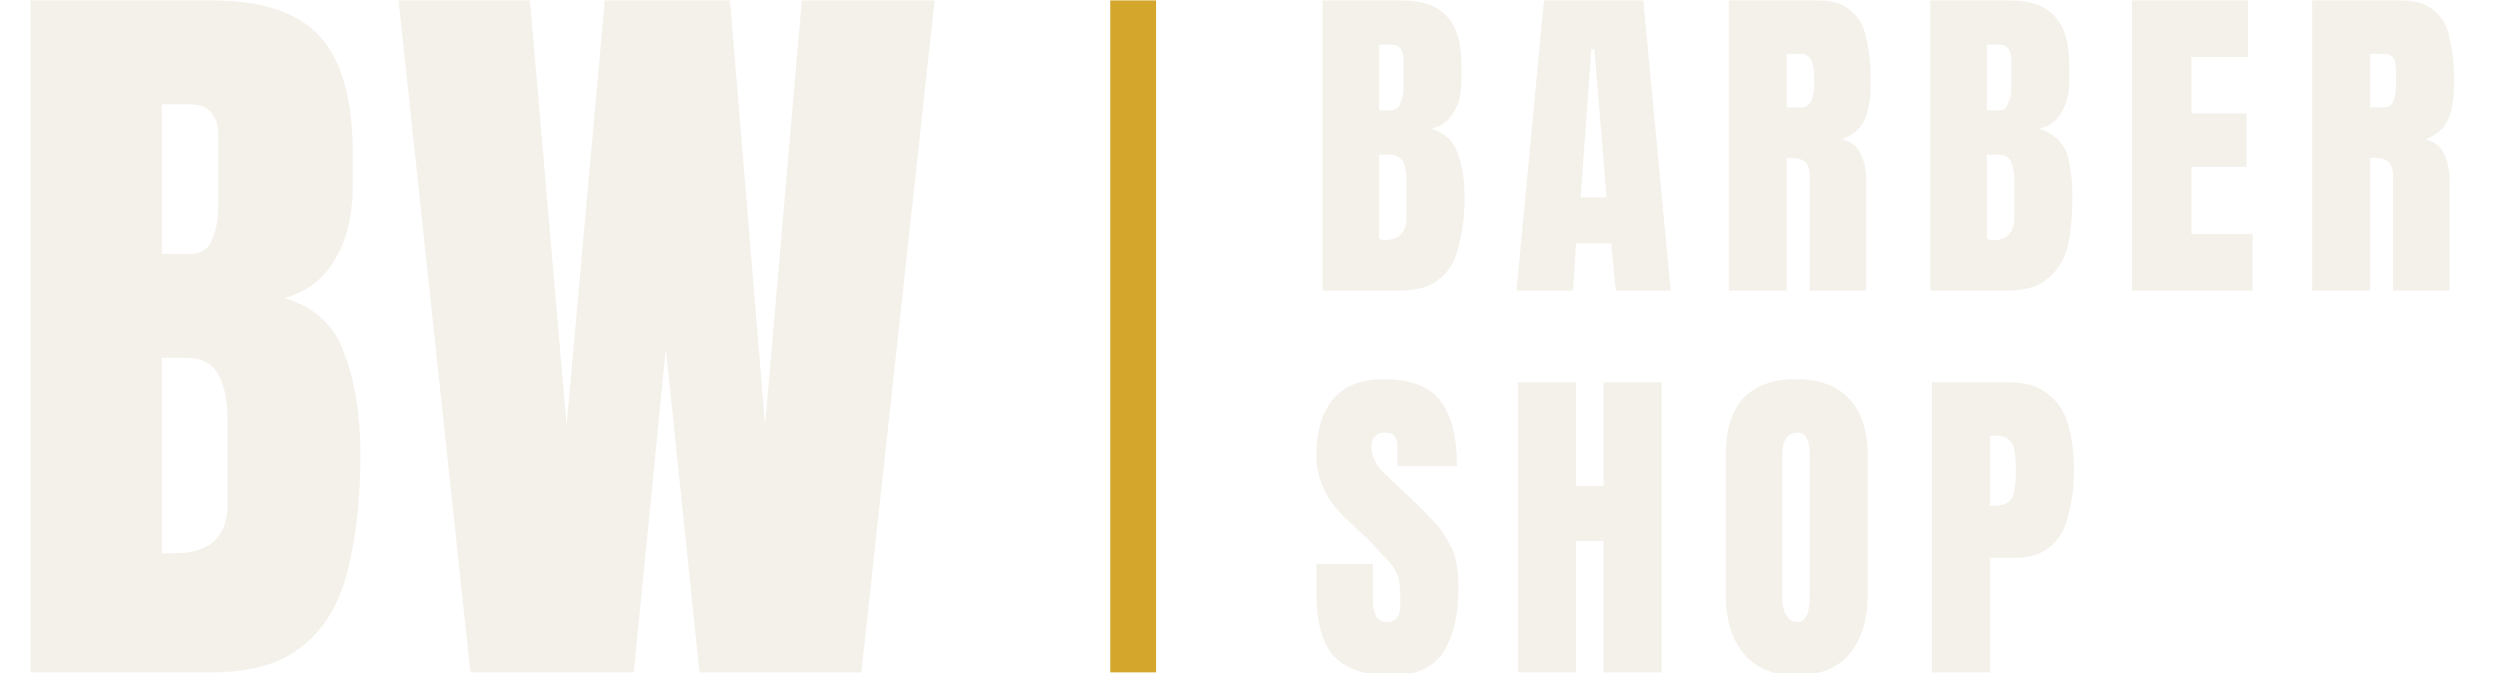
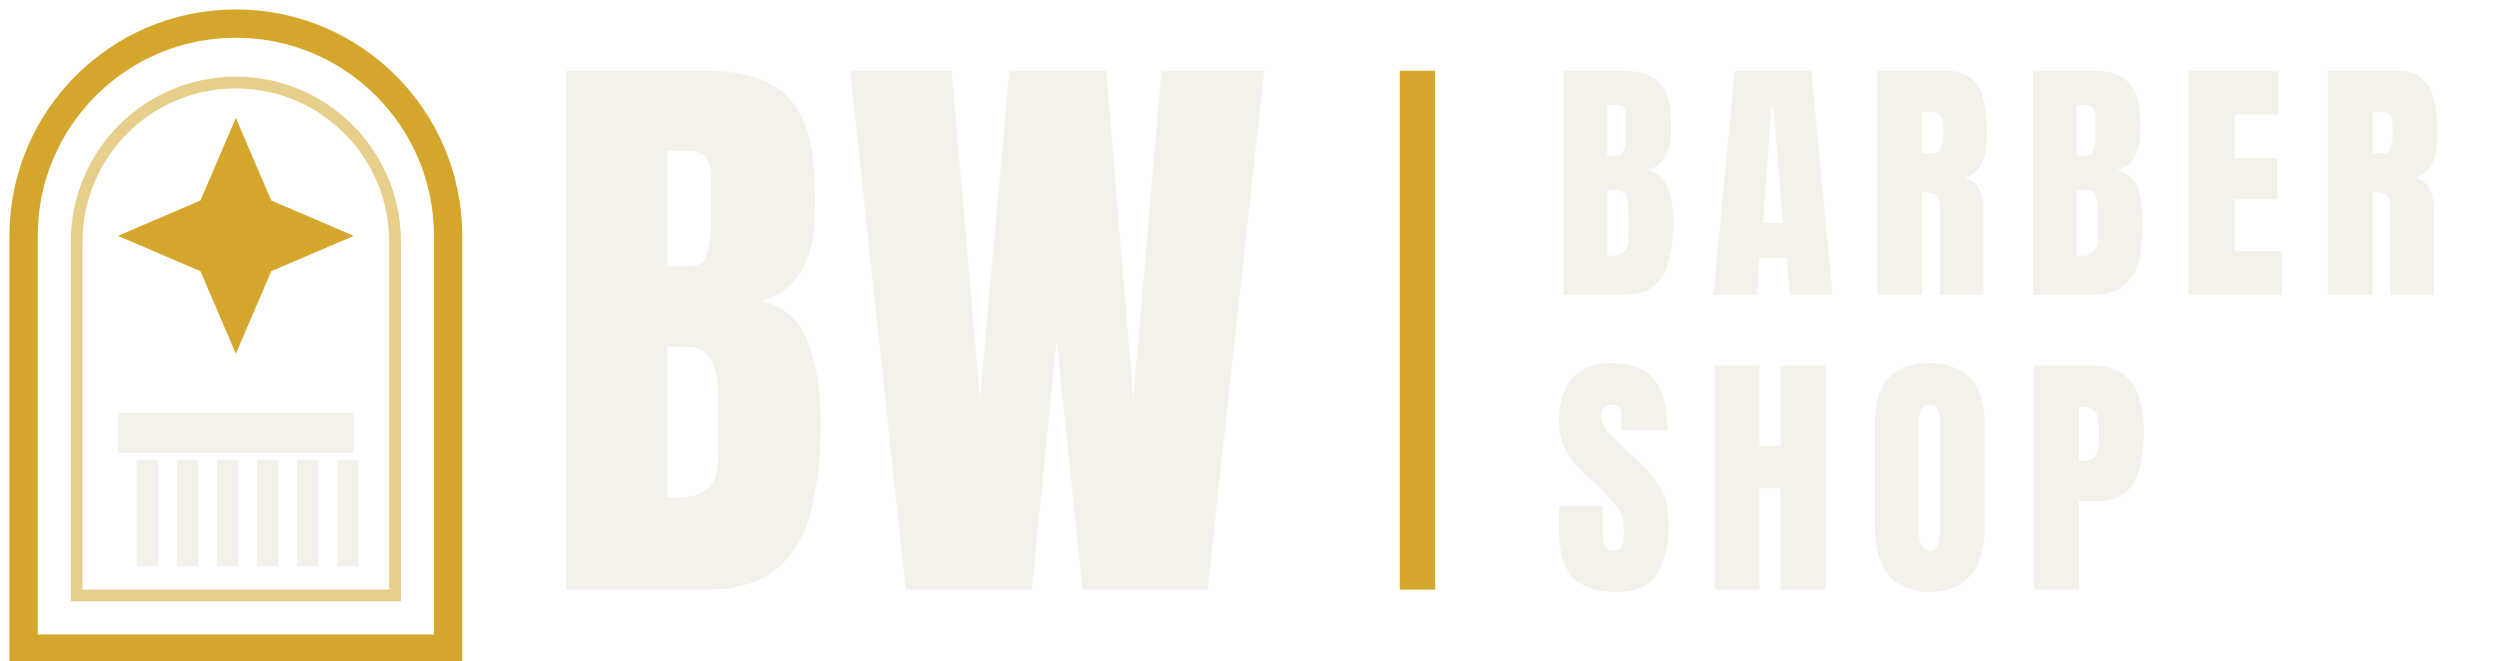
- <svg xmlns="http://www.w3.org/2000/svg" viewBox="0 0 163.7 44" width="327" height="88" role="img" aria-label="BW Barber Shop">
-   <path fill="#F4F1EA" d="M2 44V0H13.9Q18.7 0 20.9 2.3Q23.1 4.7 23.1 10V12Q23.1 15.1 21.9 17Q20.8 18.9 18.6 19.5Q21.5 20.3 22.5 23Q23.6 25.8 23.6 29.8Q23.6 34 22.8 37.2Q22 40.5 19.9 42.2Q17.8 44 13.9 44ZM10.6 16.6H12.4Q13.6 16.6 13.9 15.6Q14.3 14.7 14.3 13.3V8.9Q14.3 6.8 12.4 6.8H10.6ZM11.4 36.2Q14.9 36.2 14.9 33V27.5Q14.9 25.6 14.3 24.5Q13.7 23.4 12.2 23.4H10.6V36.2Q11.1 36.2 11.4 36.2Z M30.8 44 26.1 0H34.7L37.1 27.8L39.6 0H47.8L50.1 27.8L52.5 0H61.2L56.4 44H45.8L43.6 22.8L41.5 44Z M86.6 19V0H91.7Q93.8 0 94.7 1Q95.7 2 95.7 4.3V5.2Q95.7 6.5 95.2 7.3Q94.7 8.2 93.7 8.4Q95 8.8 95.4 9.9Q95.9 11.1 95.9 12.9Q95.9 14.7 95.5 16.1Q95.2 17.5 94.3 18.2Q93.4 19 91.7 19ZM90.3 7.2H91Q91.6 7.2 91.7 6.7Q91.9 6.3 91.9 5.8V3.9Q91.9 2.9 91.1 2.9H90.3ZM90.6 15.7Q92.1 15.7 92.1 14.2V11.9Q92.1 11.1 91.9 10.6Q91.6 10.1 91 10.1H90.3V15.6Q90.5 15.7 90.6 15.7Z M99.3 19 101.1 0H107.6L109.4 19H105.8L105.5 15.9H103.2L103 19ZM103.5 12.9H105.2L104.4 3.2H104.2Z M113.2 19V0H119Q120.5 0 121.2 0.7Q122 1.3 122.2 2.5Q122.5 3.7 122.5 5.3Q122.5 6.9 122.1 7.8Q121.7 8.7 120.6 9.1Q121.5 9.3 121.8 10Q122.2 10.7 122.2 11.8V19H118.5V11.6Q118.5 10.7 118.1 10.5Q117.8 10.3 117 10.3V19ZM117 7H118Q118.8 7 118.8 5.3Q118.8 4.2 118.6 3.9Q118.4 3.5 117.9 3.5H117Z M126.4 19V0H131.5Q133.6 0 134.5 1Q135.5 2 135.5 4.3V5.2Q135.5 6.5 135 7.3Q134.5 8.2 133.5 8.4Q134.8 8.8 135.3 9.9Q135.7 11.1 135.7 12.9Q135.7 14.7 135.4 16.1Q135 17.5 134.1 18.2Q133.2 19 131.5 19ZM130.1 7.2H130.9Q131.4 7.2 131.5 6.7Q131.7 6.3 131.7 5.8V3.9Q131.7 2.9 130.9 2.9H130.1ZM130.5 15.7Q131.9 15.7 131.9 14.2V11.9Q131.9 11.1 131.7 10.6Q131.5 10.1 130.8 10.1H130.1V15.6Q130.3 15.7 130.5 15.7Z M139.6 19V0H147.2V3.7H143.5V7.4H147.1V10.9H143.5V15.3H147.5V19Z M151.4 19V0H157.2Q158.7 0 159.4 0.7Q160.2 1.3 160.4 2.5Q160.7 3.7 160.7 5.3Q160.7 6.9 160.3 7.8Q159.9 8.7 158.8 9.1Q159.7 9.3 160 10Q160.4 10.7 160.4 11.8V19H156.7V11.6Q156.7 10.7 156.3 10.5Q156 10.3 155.2 10.3V19ZM155.2 7H156.2Q156.9 7 156.9 5.3Q156.9 4.2 156.8 3.9Q156.6 3.5 156.1 3.5H155.2Z M91.1 44.2Q88.5 44.2 87.3 42.9Q86.2 41.6 86.2 38.8V36.9H89.9V39.3Q89.9 39.9 90.1 40.3Q90.3 40.7 90.8 40.7Q91.3 40.7 91.5 40.4Q91.7 40.1 91.7 39.4Q91.7 38.5 91.6 37.9Q91.4 37.3 91 36.8Q90.5 36.3 89.8 35.5L88.1 33.9Q86.2 32.1 86.2 29.8Q86.2 27.4 87.3 26.1Q88.4 24.8 90.6 24.8Q93.2 24.8 94.3 26.2Q95.4 27.6 95.4 30.5H91.5V29.1Q91.5 28.8 91.3 28.5Q91.1 28.3 90.7 28.3Q90.2 28.3 90 28.6Q89.8 28.8 89.8 29.2Q89.8 29.6 90 30.1Q90.2 30.6 90.9 31.2L93.1 33.3Q93.7 33.9 94.3 34.6Q94.8 35.3 95.2 36.2Q95.5 37.1 95.5 38.5Q95.5 41.1 94.5 42.7Q93.5 44.2 91.1 44.2Z M99.4 44V25H103.2V31.8H105V25H108.8V44H105V35.4H103.2V44Z M117.6 44.2Q115.4 44.2 114.2 42.8Q113 41.4 113 38.8V29.8Q113 27.4 114.1 26.1Q115.3 24.8 117.6 24.8Q119.9 24.8 121.1 26.1Q122.3 27.4 122.3 29.8V38.8Q122.3 41.4 121.1 42.8Q119.9 44.2 117.6 44.2ZM117.7 40.7Q118.5 40.7 118.5 39V29.7Q118.5 28.3 117.7 28.3Q116.7 28.3 116.7 29.8V39Q116.7 39.9 117 40.3Q117.2 40.7 117.7 40.7Z M126.5 44V25H131.5Q133.1 25 134 25.7Q135 26.4 135.4 27.7Q135.8 29 135.8 30.8Q135.8 32.5 135.4 33.8Q135.1 35.1 134.2 35.8Q133.4 36.5 131.8 36.5H130.3V44ZM130.3 33.1H130.5Q131.5 33.1 131.8 32.5Q132 31.9 132 30.7Q132 29.6 131.8 29.1Q131.5 28.5 130.7 28.5H130.3Z" />
-   <rect x="72.7" y="0" width="3" height="44" fill="#D4A72C" />
+ <svg xmlns="http://www.w3.org/2000/svg" viewBox="0 0 212 56" width="424" height="112" role="img" aria-label="BW Barber Shop">
+   <path d="M2 55V20A18 18 0 0 1 38 20V55Z" fill="none" stroke="#D4A72C" stroke-width="2.4" />
+   <path d="M6.5 50.5V20.5A13.5 13.5 0 0 1 33.5 20.5V50.5Z" fill="none" stroke="#D4A72C" stroke-width="1" opacity=".55" />
+   <path d="M20 10 23 17 30 20 23 23 20 30 17 23 10 20 17 17Z" fill="#D4A72C" />
+   <rect x="10" y="35" width="20" height="3.4" fill="#F4F1EA" />
+   <rect x="11.6" y="39" width="1.8" height="9" fill="#F4F1EA" />
+   <rect x="15.0" y="39" width="1.8" height="9" fill="#F4F1EA" />
+   <rect x="18.4" y="39" width="1.8" height="9" fill="#F4F1EA" />
+   <rect x="21.8" y="39" width="1.8" height="9" fill="#F4F1EA" />
+   <rect x="25.2" y="39" width="1.8" height="9" fill="#F4F1EA" />
+   <rect x="28.6" y="39" width="1.8" height="9" fill="#F4F1EA" />
+   <g transform="translate(46 6)">
+     <path fill="#F4F1EA" d="M2 44V0H13.9Q18.7 0 20.9 2.3Q23.1 4.7 23.1 10V12Q23.1 15.1 21.9 17Q20.8 18.9 18.6 19.5Q21.5 20.3 22.5 23Q23.6 25.8 23.6 29.8Q23.6 34 22.8 37.2Q22 40.5 19.9 42.2Q17.8 44 13.9 44ZM10.6 16.6H12.4Q13.6 16.6 13.9 15.6Q14.3 14.7 14.3 13.3V8.9Q14.3 6.8 12.4 6.8H10.6ZM11.4 36.2Q14.9 36.2 14.9 33V27.5Q14.9 25.6 14.3 24.5Q13.7 23.4 12.2 23.4H10.6V36.2Q11.1 36.2 11.4 36.2Z M30.8 44 26.1 0H34.7L37.1 27.8L39.6 0H47.8L50.1 27.8L52.5 0H61.2L56.4 44H45.8L43.6 22.8L41.5 44Z M86.6 19V0H91.7Q93.8 0 94.7 1Q95.7 2 95.7 4.3V5.2Q95.7 6.5 95.2 7.3Q94.7 8.2 93.7 8.4Q95 8.8 95.4 9.9Q95.9 11.1 95.9 12.9Q95.9 14.7 95.5 16.1Q95.2 17.5 94.3 18.2Q93.4 19 91.7 19ZM90.3 7.2H91Q91.6 7.2 91.7 6.7Q91.9 6.3 91.9 5.8V3.9Q91.9 2.9 91.1 2.9H90.3ZM90.6 15.7Q92.1 15.7 92.1 14.2V11.9Q92.1 11.1 91.9 10.6Q91.6 10.1 91 10.1H90.3V15.6Q90.5 15.7 90.6 15.7Z M99.3 19 101.1 0H107.6L109.4 19H105.8L105.5 15.9H103.2L103 19ZM103.5 12.9H105.2L104.4 3.2H104.2Z M113.2 19V0H119Q120.5 0 121.2 0.7Q122 1.3 122.2 2.5Q122.5 3.7 122.5 5.3Q122.5 6.9 122.1 7.8Q121.7 8.7 120.6 9.1Q121.5 9.3 121.8 10Q122.2 10.7 122.2 11.8V19H118.5V11.6Q118.5 10.7 118.1 10.5Q117.8 10.3 117 10.3V19ZM117 7H118Q118.8 7 118.8 5.3Q118.8 4.2 118.6 3.9Q118.4 3.5 117.9 3.5H117Z M126.4 19V0H131.5Q133.6 0 134.5 1Q135.5 2 135.5 4.3V5.2Q135.5 6.5 135 7.3Q134.5 8.2 133.5 8.4Q134.8 8.8 135.3 9.9Q135.7 11.1 135.7 12.9Q135.7 14.7 135.4 16.1Q135 17.5 134.1 18.2Q133.2 19 131.5 19ZM130.1 7.2H130.9Q131.4 7.2 131.5 6.7Q131.7 6.3 131.7 5.8V3.9Q131.7 2.9 130.9 2.9H130.1ZM130.5 15.7Q131.9 15.7 131.9 14.2V11.9Q131.9 11.1 131.7 10.6Q131.5 10.1 130.8 10.1H130.1V15.6Q130.3 15.7 130.5 15.7Z M139.6 19V0H147.2V3.7H143.5V7.4H147.1V10.9H143.5V15.3H147.5V19Z M151.4 19V0H157.2Q158.7 0 159.4 0.7Q160.2 1.3 160.4 2.5Q160.7 3.7 160.7 5.3Q160.7 6.9 160.3 7.8Q159.9 8.7 158.8 9.1Q159.7 9.3 160 10Q160.4 10.7 160.4 11.8V19H156.7V11.6Q156.7 10.7 156.3 10.5Q156 10.3 155.2 10.3V19ZM155.2 7H156.2Q156.9 7 156.9 5.3Q156.9 4.2 156.8 3.9Q156.6 3.5 156.1 3.5H155.2Z M91.1 44.2Q88.5 44.2 87.3 42.9Q86.2 41.6 86.2 38.8V36.9H89.9V39.3Q89.9 39.9 90.1 40.3Q90.3 40.7 90.8 40.7Q91.3 40.7 91.5 40.4Q91.7 40.1 91.7 39.4Q91.7 38.5 91.6 37.9Q91.4 37.3 91 36.8Q90.5 36.3 89.8 35.5L88.1 33.9Q86.2 32.1 86.2 29.8Q86.2 27.4 87.3 26.1Q88.4 24.8 90.6 24.8Q93.2 24.8 94.3 26.2Q95.4 27.6 95.4 30.5H91.5V29.1Q91.5 28.8 91.3 28.5Q91.1 28.3 90.7 28.3Q90.2 28.3 90 28.6Q89.8 28.8 89.8 29.2Q89.8 29.6 90 30.1Q90.2 30.6 90.9 31.2L93.1 33.3Q93.7 33.9 94.3 34.6Q94.8 35.3 95.2 36.2Q95.5 37.1 95.5 38.5Q95.5 41.1 94.5 42.7Q93.5 44.2 91.1 44.2Z M99.4 44V25H103.2V31.8H105V25H108.8V44H105V35.4H103.2V44Z M117.6 44.2Q115.4 44.2 114.2 42.8Q113 41.4 113 38.8V29.8Q113 27.4 114.1 26.1Q115.3 24.8 117.6 24.8Q119.9 24.8 121.1 26.1Q122.3 27.4 122.3 29.8V38.8Q122.3 41.4 121.1 42.8Q119.9 44.2 117.6 44.2ZM117.7 40.7Q118.5 40.7 118.5 39V29.7Q118.5 28.3 117.7 28.3Q116.7 28.3 116.7 29.8V39Q116.7 39.9 117 40.3Q117.2 40.7 117.7 40.7Z M126.5 44V25H131.5Q133.1 25 134 25.7Q135 26.4 135.4 27.7Q135.8 29 135.8 30.8Q135.8 32.5 135.4 33.8Q135.1 35.1 134.2 35.8Q133.4 36.5 131.8 36.5H130.3V44ZM130.3 33.1H130.5Q131.5 33.1 131.8 32.5Q132 31.9 132 30.7Q132 29.6 131.8 29.1Q131.5 28.5 130.7 28.5H130.3Z" />
+     <rect x="72.7" y="0" width="3" height="44" fill="#D4A72C" />
+   </g>
</svg>
